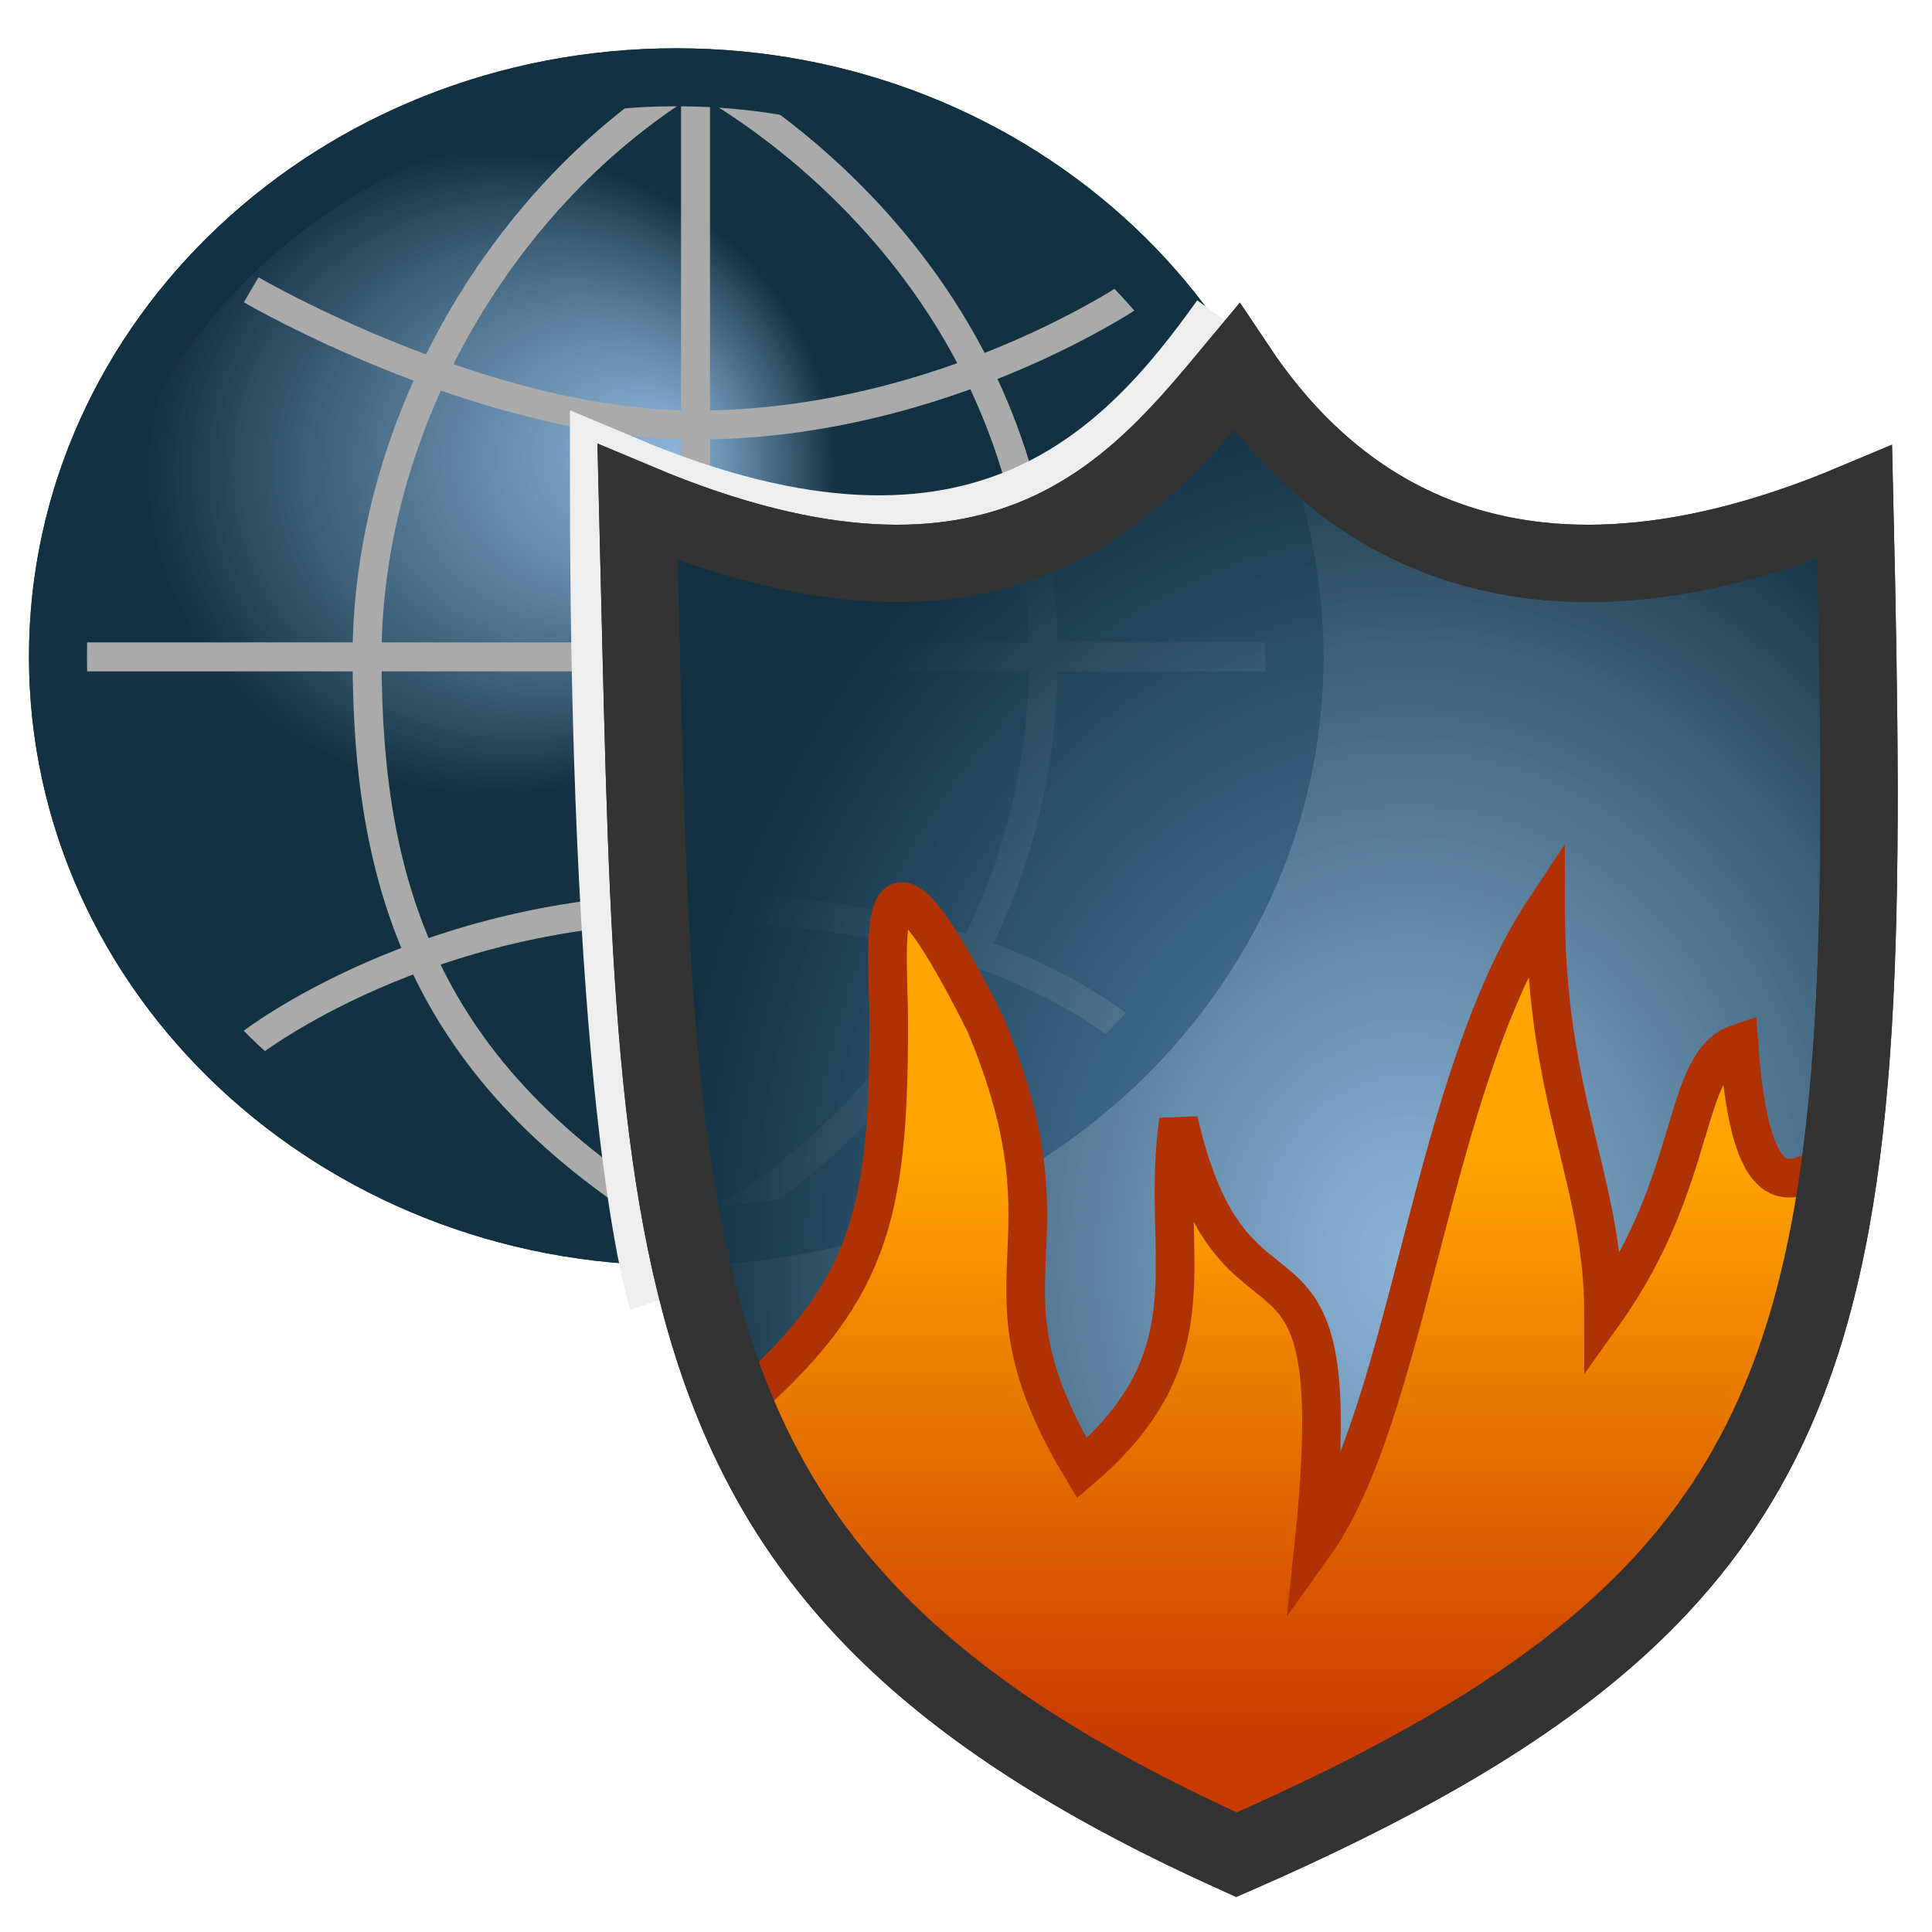
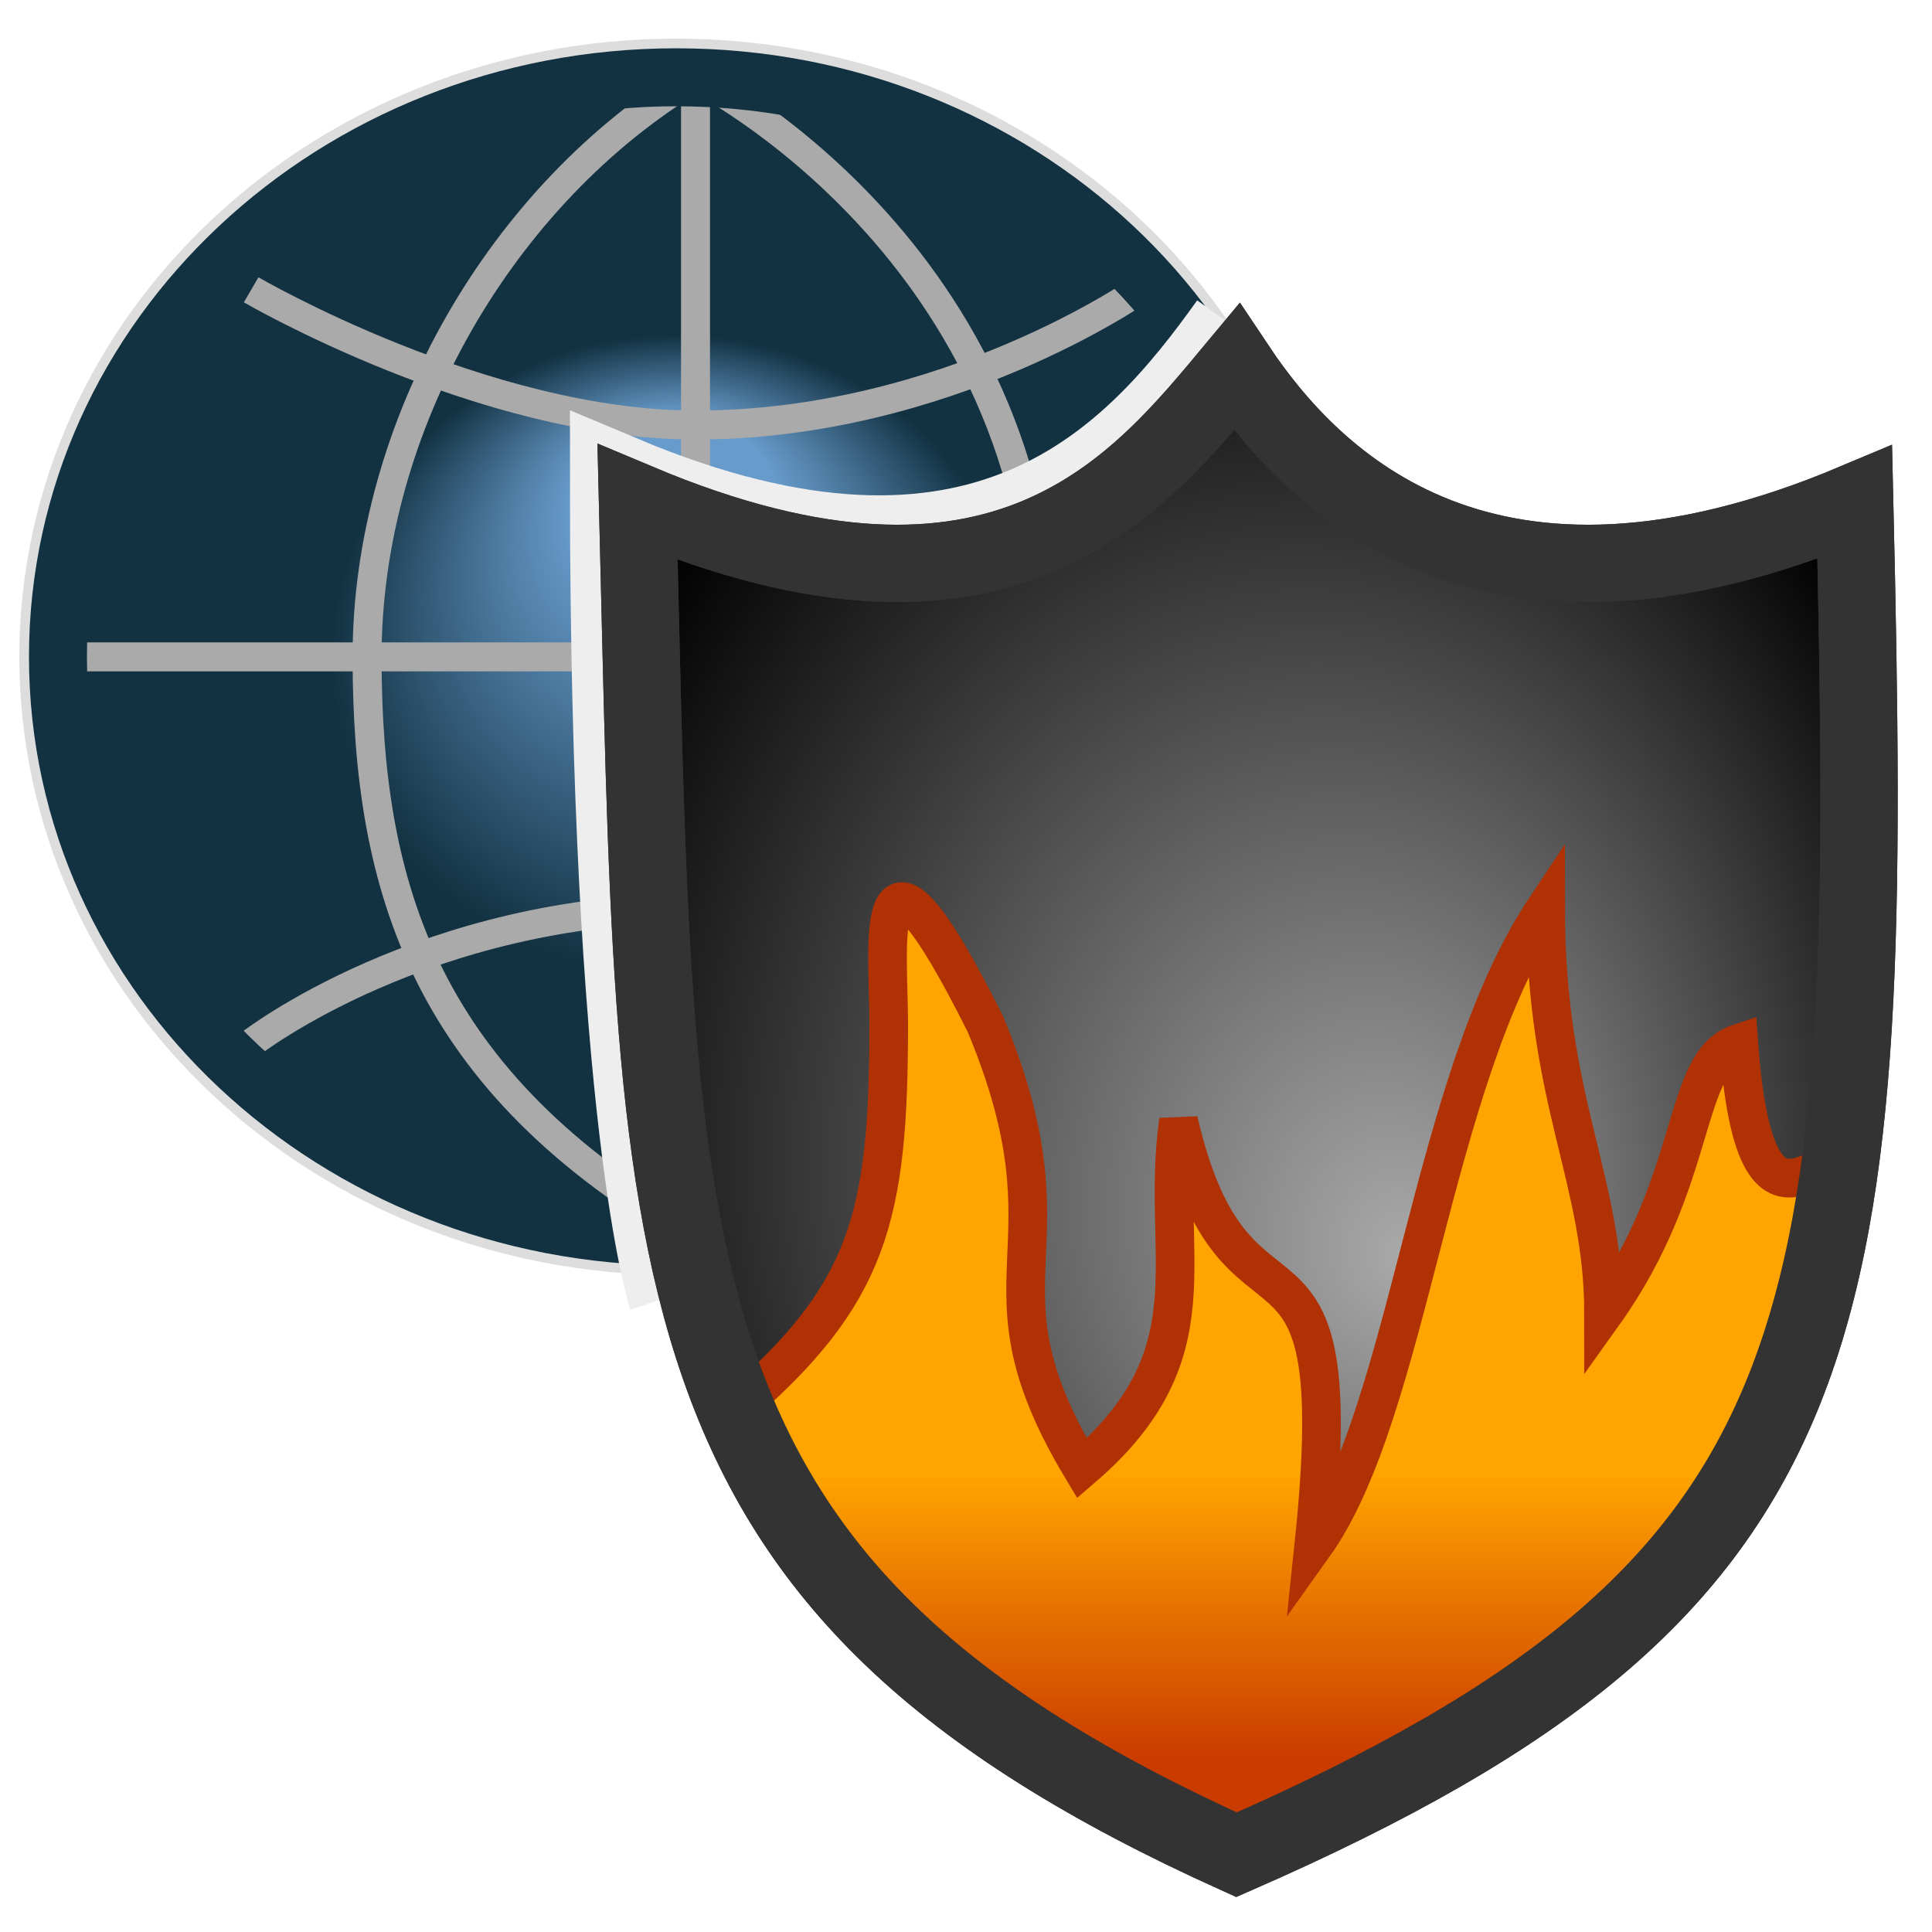
<svg xmlns="http://www.w3.org/2000/svg" version="1.1" height="100" width="100">
  <defs>
-     <radialGradient id="RG1" cx="63%" cy="60%" fx="63%" fy="60%" r="60%">
-       <stop style="stop-color:rgb(103,155,203);stop-opacity:0.75;" offset="0%" />
-       <stop style="stop-color:rgb(18,49,65);stop-opacity:1;" offset="100%" />
+     <radialGradient id="RG1" cx="50%" cy="50%" fx="63%" fy="60%" r="60%">
+       <stop style="stop-color:rgb(170,170,170);stop-opacity:1;" offset="0%" />
+       <stop style="stop-color:rgb(0,0,0);stop-opacity:1;" offset="100%" />
    </radialGradient>
-     <linearGradient x1="0" y1="90" x2="0" y2="60" id="flame" gradientUnits="userSpaceOnUse">
-       <stop style="stop-color:#CA3B00;stop-opacity:1" offset="0" />
-       <stop style="stop-color:#FFA400;stop-opacity:1" offset="1" />
+     <linearGradient id="flame" x1="0%" y1="90%" x2="0%" y2="60%">
+       <stop style="stop-color:rgb(202,59,0);stop-opacity:1" offset="0%" />
+       <stop style="stop-color:rgb(255,164,0);stop-opacity:1" offset="100%" />
    </linearGradient>
-     <radialGradient id="RG_globe" cx="35%" cy="34%" fx="50%" fy="32%" r="28%">
-       <stop style="stop-color:rgb(103,155,203);stop-opacity:0.75;" offset="0%" />
+     <radialGradient id="RG_globe" cx="50%" cy="50%" fx="50%" fy="32%" r="28%">
+       <stop style="stop-color:rgb(103,155,203);stop-opacity:1;" offset="30%" />
      <stop style="stop-color:rgb(18,49,65);stop-opacity:1;" offset="100%" />
    </radialGradient>
  </defs>
-   <ellipse cx="35" cy="34" rx="32" ry="30" style="stroke-width:3;stroke:#123141;fill:none;" />
+   <ellipse cx="35" cy="34" rx="32" ry="30" style="stroke-width:4;stroke:#dddddd;fill:none;" />
  <ellipse cx="35" cy="34" rx="32" ry="30" style="fill:url(#RG_globe);fill-opacity:1;fill-rule:nonzero" />
  <g style="fill:none;stroke:#aaaaaa;stroke-width:1.5px;stroke-linecap:butt;">
    <path d="M 36,64 C 22,56 19,46 19,34 19,22 26,10 36,4 l 0,60 C 36,64 54,55 54,34 54,13 36,4 36,4" />
    <path d="m 4,34 63,0 0,0" />
    <path d="m 13,15 c 0,0 12,7 23,7 13,0 23,-7 23,-7" />
    <path d="m 13,54 c 0,0 9,-7 23,-7 16,0 23,7 23,7" />
  </g>
  <ellipse cx="35" cy="34" rx="32" ry="30" style="stroke-width:3;stroke:#123141;fill:none;" />
  <path style="fill:none;stroke:#eeeeee;stroke-width:5" d="m 35,67 c 0,0 -3,-9 -3,-42 19,8 27,-1 32,-8" />
  <path style="fill:url(#RG1);fill-opacity:1;fill-rule:nonzero;stroke:#333333;stroke-width:4" d="M 64,19 C 59,25 52,34 33,26 34,66 33,82 64,96 96,82 97,69 96,26 77,34 68,25 64,19 z" />
  <path style="fill:url(#flame);stroke:#B03104;stroke-width:2" d="m 38,73 c 7,-6 8,-10 8,-20 0,-4 -1,-12 5,0 5,12 -1,13 5,23 7,-6 4,-11 5,-18 3,13 9,3 7,22 5,-7 6,-24 12,-33 0,10 3,14 3,21 5,-7 4,-13 7,-14 1,14 6,1 5,10 C 90,83 80,89 64,96 46,88 41,80 38,73 z" />
  <path style="fill:none;stroke:#333333;stroke-width:4" d="M 64,19 C 59,25 52,34 33,26 34,66 33,82 64,96 96,82 97,69 96,26 77,34 68,25 64,19 z" />
</svg>
